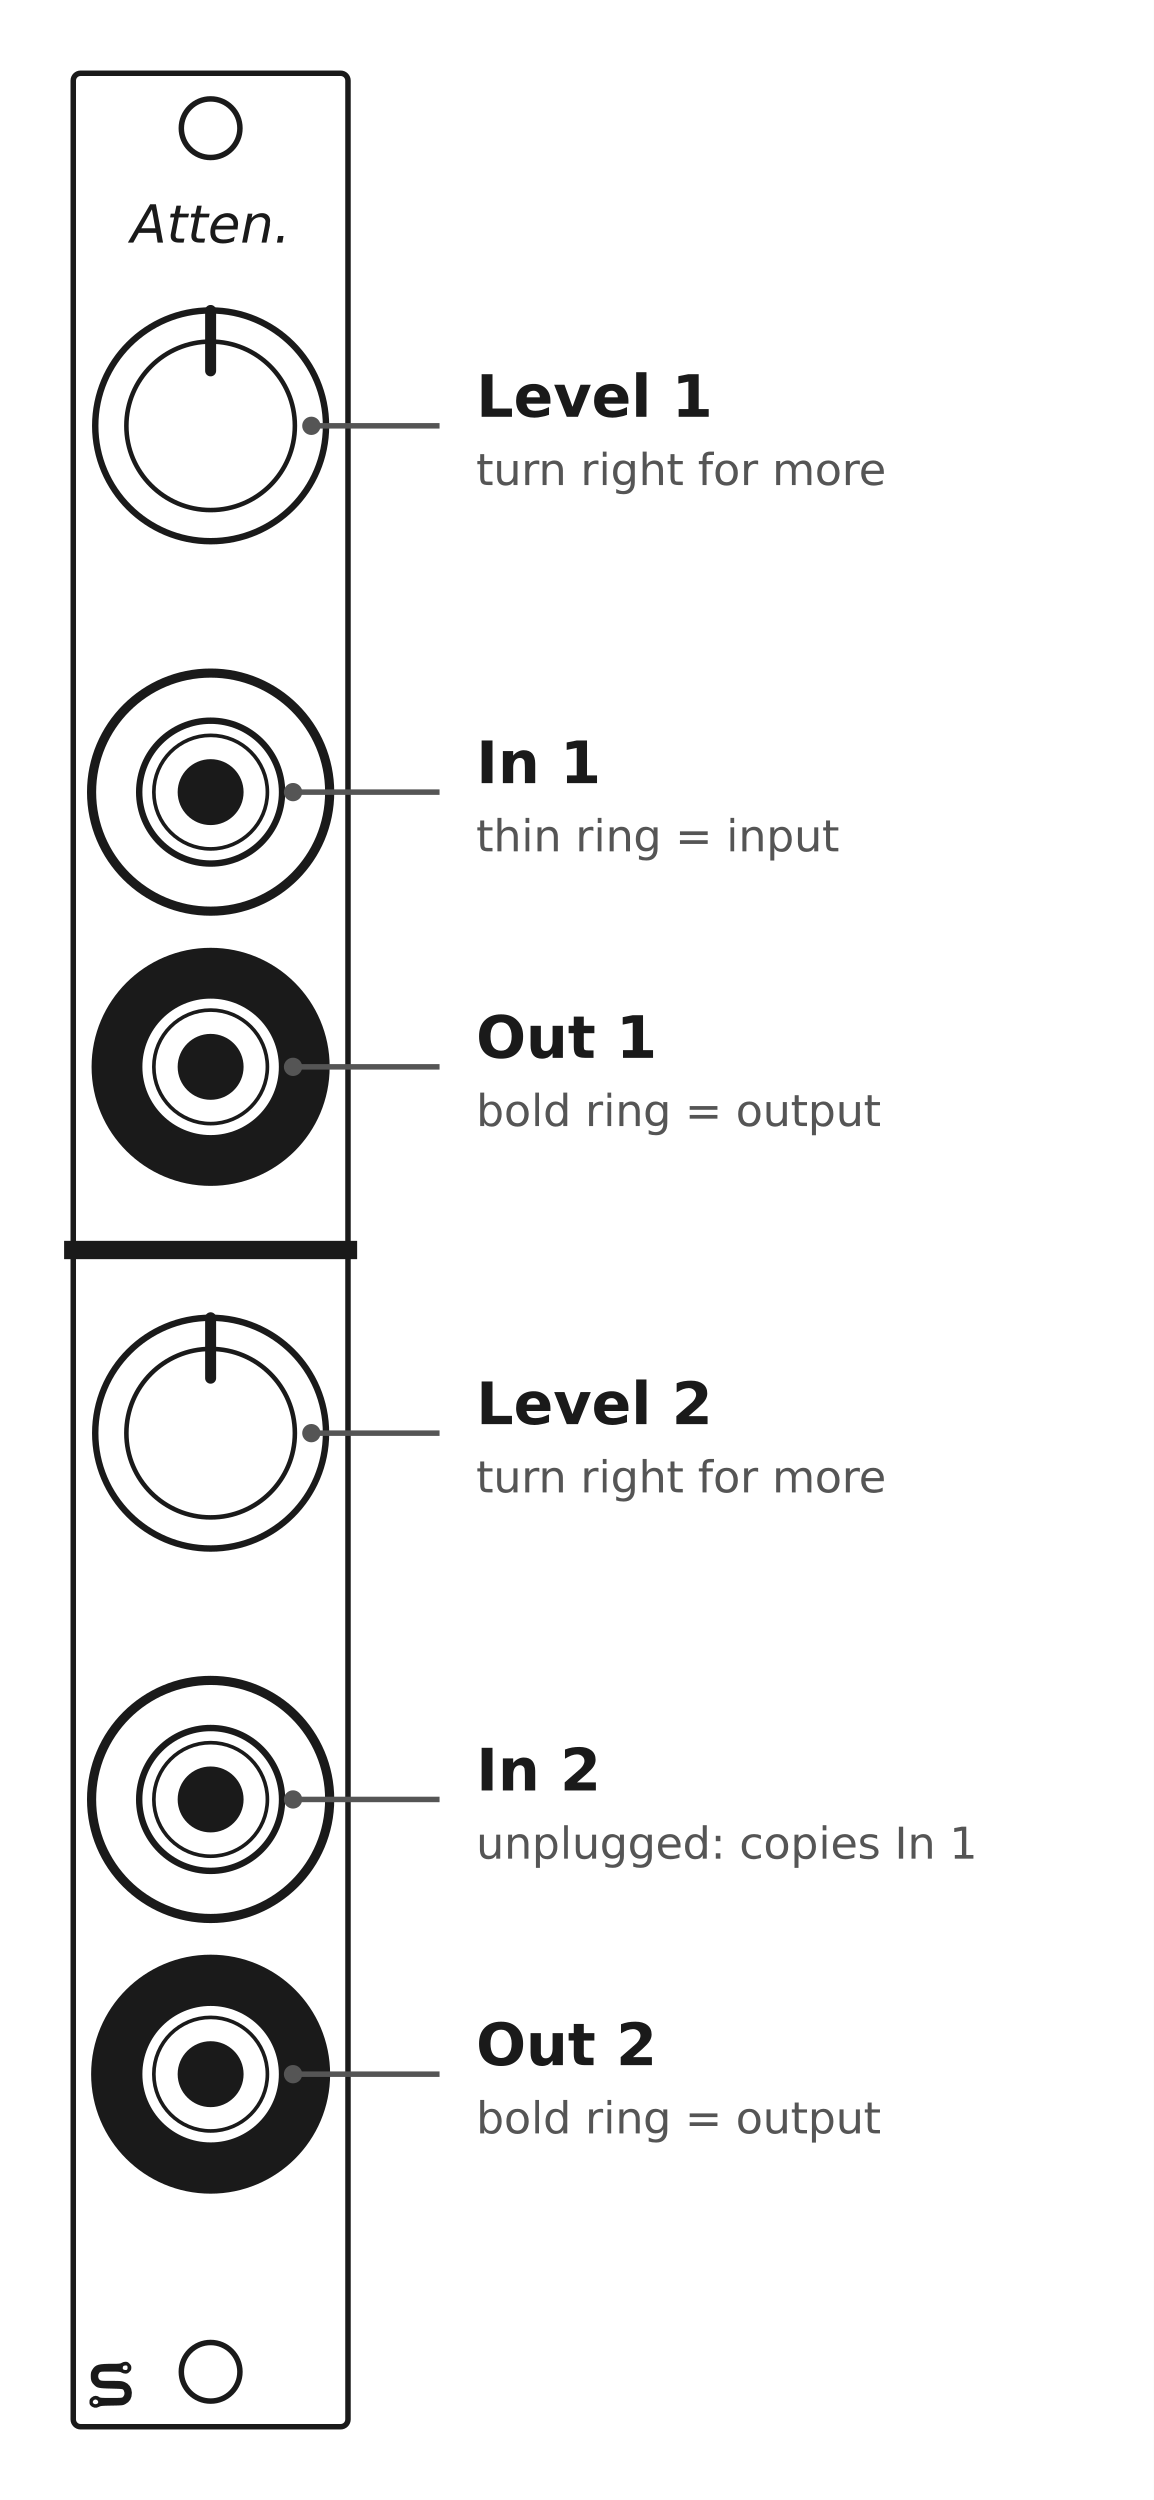
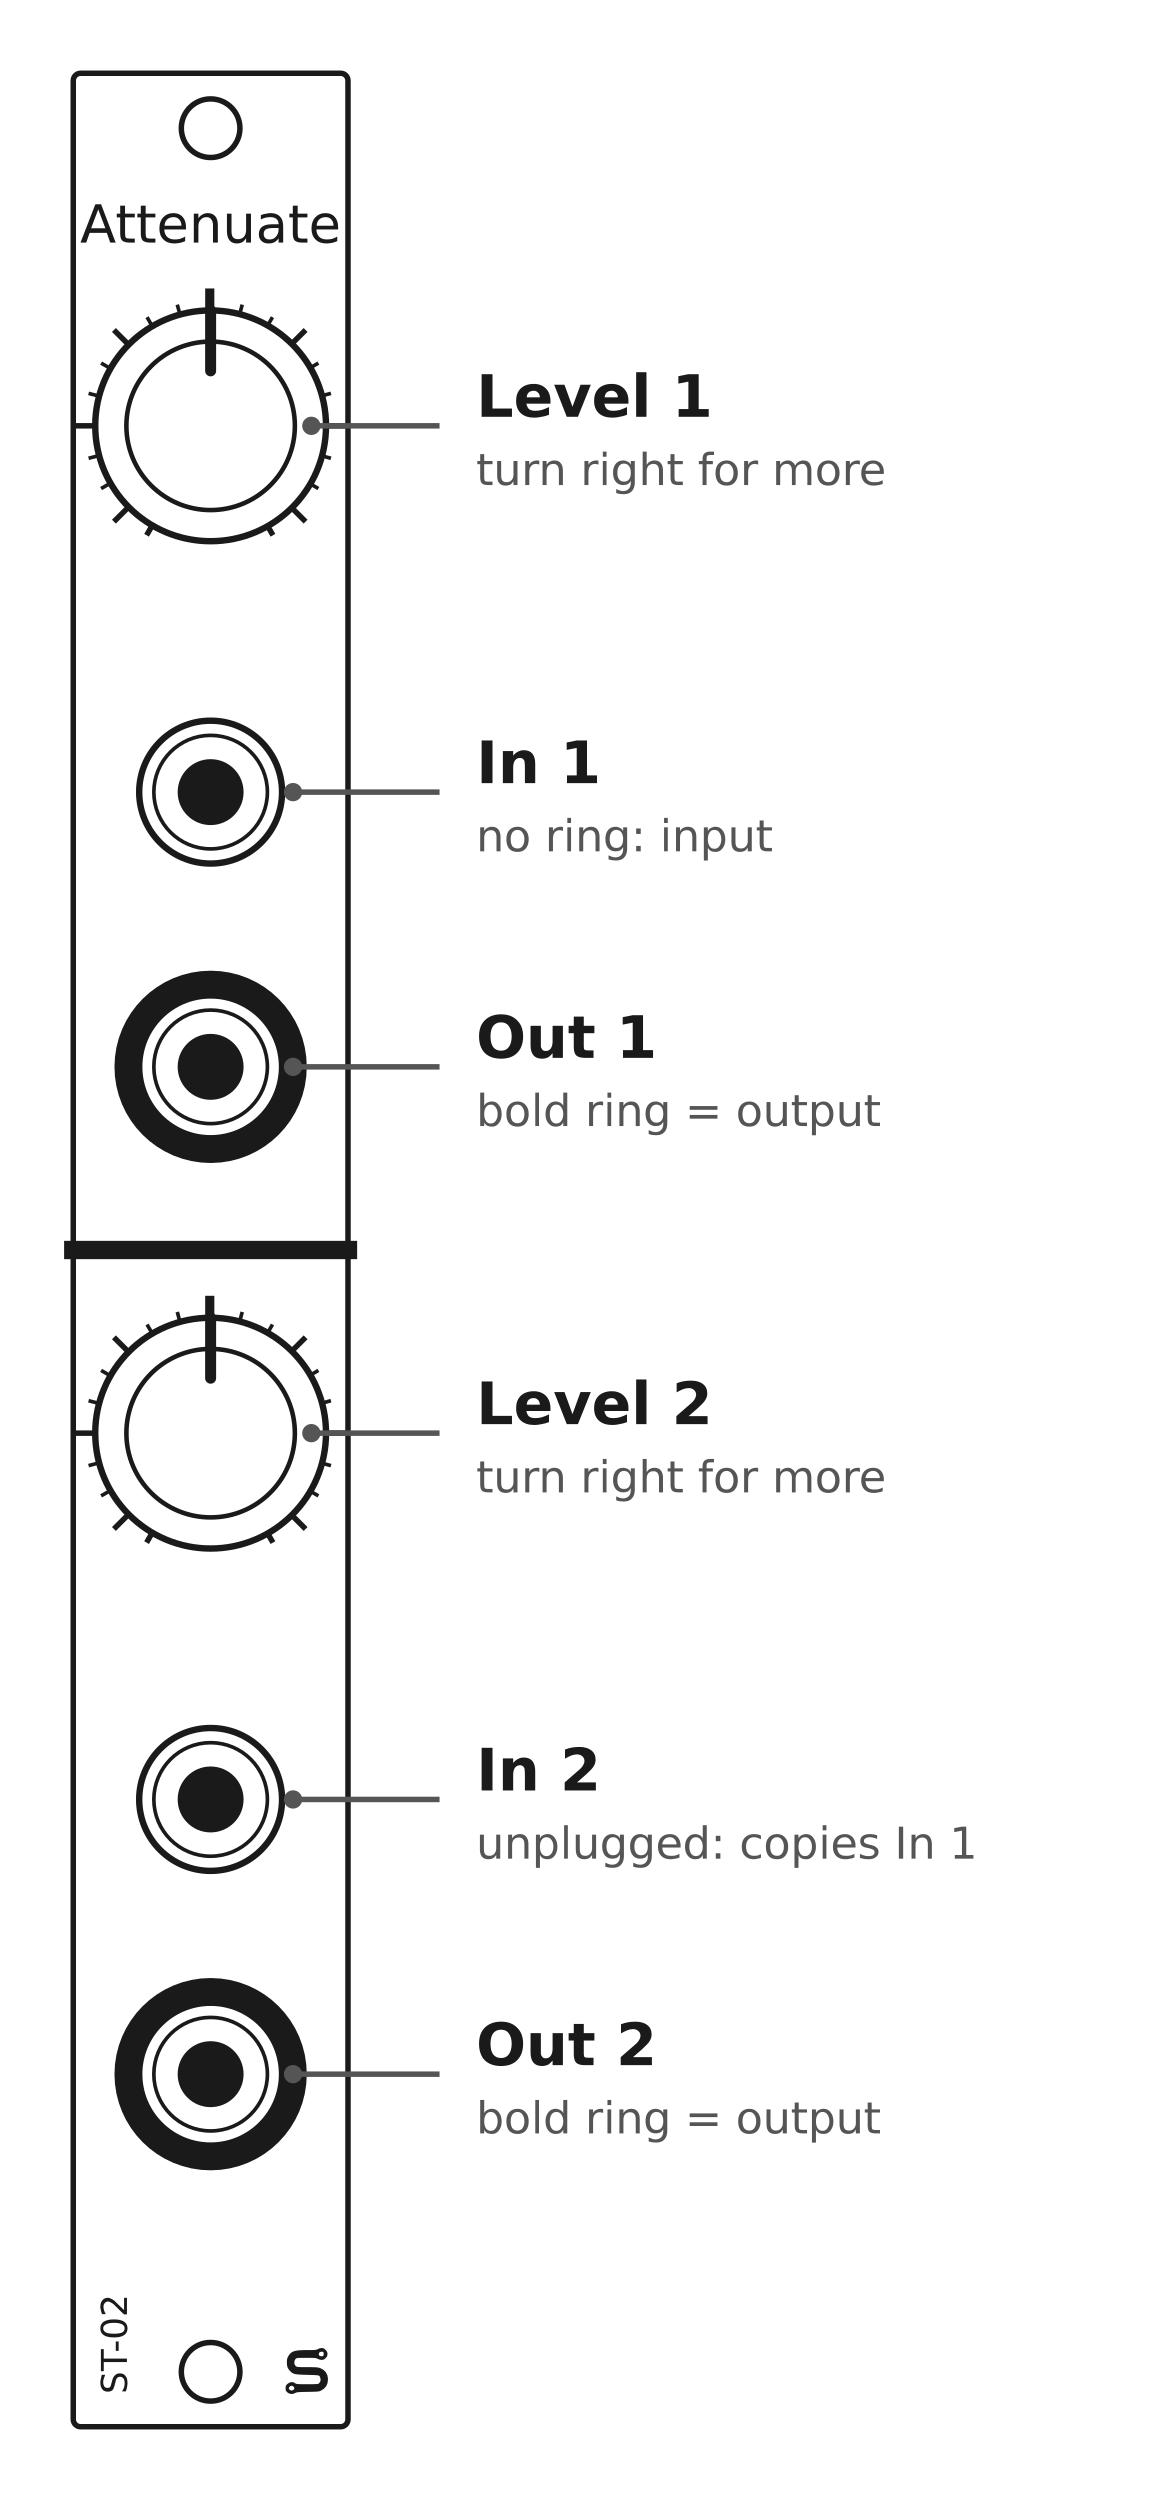
<svg xmlns="http://www.w3.org/2000/svg" viewBox="138.5 19.25 63.0 136.5" width="252" height="546">
  <rect x="138.5" y="19.25" width="63.0" height="136.5" fill="#fff" />
  <rect x="142.5" y="23.25" width="15.0" height="128.5" rx="0.4" fill="#fff" stroke="#1a1a1a" stroke-width="0.3" />
-   <polygon points="145.434,148.209 145.498,148.239 145.57,148.304 145.571,148.305 145.635,148.38 145.664,148.448 145.671,148.53 145.663,148.615 145.633,148.682 145.571,148.751 145.498,148.815 145.43,148.844 145.353,148.851 145.239,148.834 145.141,148.794 145.104,148.774 145.061,148.76 145.004,148.75 144.923,148.743 144.81,148.74 144.655,148.738 144.518,148.738 144.333,148.738 144.195,148.74 144.097,148.743 144.031,148.749 143.987,148.759 143.957,148.775 143.934,148.795 143.926,148.803 143.876,148.892 143.86,148.998 143.879,149.101 143.932,149.181 143.939,149.188 143.968,149.208 144.002,149.222 144.049,149.233 144.118,149.24 144.217,149.244 144.354,149.246 144.539,149.246 144.573,149.246 144.771,149.247 144.922,149.249 145.035,149.254 145.121,149.262 145.19,149.274 145.25,149.291 145.287,149.304 145.455,149.394 145.581,149.522 145.664,149.681 145.698,149.868 145.699,149.904 145.678,150.105 145.612,150.272 145.5,150.408 145.352,150.509 145.302,150.534 145.256,150.554 145.205,150.568 145.14,150.578 145.053,150.584 144.934,150.589 144.776,150.593 144.602,150.596 144.399,150.6 144.243,150.604 144.128,150.61 144.045,150.617 143.987,150.628 143.944,150.642 143.911,150.659 143.779,150.71 143.645,150.707 143.52,150.654 143.485,150.626 143.424,150.565 143.394,150.509 143.385,150.43 143.385,150.401 143.563,150.401 143.567,150.425 143.613,150.491 143.688,150.521 143.775,150.51 143.83,150.48 143.863,150.425 143.855,150.361 143.814,150.303 143.749,150.267 143.712,150.262 143.64,150.283 143.585,150.336 143.563,150.401 143.385,150.401 143.385,150.397 143.39,150.306 143.413,150.243 143.465,150.183 143.489,150.16 143.603,150.086 143.725,150.061 143.842,150.085 143.901,150.121 143.928,150.14 143.962,150.154 144.009,150.164 144.078,150.171 144.177,150.175 144.314,150.177 144.497,150.177 144.568,150.177 144.767,150.177 144.917,150.176 145.026,150.172 145.103,150.167 145.154,150.158 145.187,150.146 145.211,150.129 145.219,150.122 145.284,150.02 145.299,149.903 145.265,149.785 145.237,149.74 145.22,149.721 145.196,149.707 145.155,149.696 145.092,149.688 144.999,149.681 144.869,149.676 144.694,149.671 144.566,149.667 144.338,149.661 144.158,149.653 144.02,149.641 143.913,149.625 143.831,149.603 143.765,149.572 143.707,149.531 143.65,149.478 143.641,149.47 143.548,149.363 143.491,149.257 143.463,149.134 143.456,148.992 143.459,148.871 143.472,148.784 143.5,148.709 143.533,148.648 143.584,148.572 145.2,148.572 145.24,148.628 145.325,148.652 145.349,148.653 145.419,148.645 145.452,148.612 145.461,148.585 145.467,148.506 145.459,148.456 145.436,148.416 145.387,148.403 145.338,148.405 145.262,148.42 145.221,148.459 145.208,148.489 145.2,148.572 143.584,148.572 143.6,148.548 143.674,148.47 143.763,148.41 143.874,148.368 144.014,148.339 144.192,148.323 144.415,148.315 144.554,148.314 144.738,148.314 144.875,148.312 144.974,148.307 145.043,148.299 145.092,148.287 145.129,148.27 145.149,148.258 145.25,148.216 145.352,148.202 145.434,148.209" fill="#1a1a1a" />
-   <circle cx="150.0" cy="62.5" r="6.5" fill="none" stroke="#1a1a1a" stroke-width="0.5" />
-   <circle cx="150.0" cy="77.5" r="5.0" fill="none" stroke="#1a1a1a" stroke-width="3.0" />
-   <circle cx="150.0" cy="117.5" r="6.5" fill="none" stroke="#1a1a1a" stroke-width="0.5" />
-   <circle cx="150.0" cy="132.5" r="5.025" fill="none" stroke="#1a1a1a" stroke-width="3.0" />
+   <polygon points="156.142,147.459 156.206,147.489 156.278,147.554 156.279,147.555 156.342,147.63 156.372,147.698 156.379,147.78 156.371,147.865 156.34,147.932 156.279,148.001 156.206,148.065 156.138,148.094 156.06,148.101 155.947,148.084 155.849,148.044 155.812,148.024 155.769,148.01 155.711,148 155.631,147.993 155.517,147.99 155.363,147.988 155.226,147.988 155.041,147.988 154.903,147.99 154.805,147.993 154.739,147.999 154.695,148.009 154.665,148.025 154.642,148.045 154.634,148.053 154.584,148.142 154.568,148.248 154.587,148.351 154.64,148.431 154.647,148.438 154.676,148.458 154.71,148.472 154.757,148.483 154.826,148.49 154.925,148.494 155.062,148.496 155.246,148.496 155.281,148.496 155.479,148.497 155.629,148.499 155.743,148.504 155.829,148.512 155.898,148.524 155.958,148.541 155.995,148.554 156.162,148.644 156.289,148.772 156.372,148.931 156.406,149.118 156.407,149.154 156.386,149.355 156.32,149.522 156.208,149.658 156.06,149.759 156.01,149.784 155.963,149.804 155.912,149.818 155.848,149.828 155.761,149.834 155.642,149.839 155.483,149.843 155.31,149.846 155.107,149.85 154.951,149.854 154.836,149.86 154.753,149.867 154.694,149.878 154.652,149.892 154.619,149.909 154.487,149.96 154.353,149.957 154.228,149.904 154.193,149.876 154.131,149.815 154.102,149.759 154.093,149.68 154.093,149.651 154.271,149.651 154.274,149.675 154.321,149.741 154.396,149.771 154.482,149.76 154.537,149.73 154.571,149.675 154.563,149.611 154.522,149.553 154.457,149.517 154.42,149.512 154.348,149.533 154.293,149.586 154.271,149.651 154.093,149.651 154.093,149.647 154.098,149.556 154.12,149.493 154.173,149.433 154.197,149.41 154.311,149.336 154.433,149.311 154.549,149.335 154.609,149.371 154.636,149.39 154.67,149.404 154.717,149.414 154.786,149.421 154.885,149.425 155.022,149.427 155.205,149.427 155.276,149.427 155.475,149.427 155.625,149.426 155.734,149.422 155.811,149.417 155.862,149.408 155.895,149.396 155.919,149.379 155.927,149.372 155.992,149.27 156.007,149.153 155.973,149.035 155.945,148.99 155.928,148.971 155.903,148.957 155.863,148.946 155.8,148.938 155.707,148.931 155.577,148.926 155.401,148.921 155.274,148.917 155.046,148.911 154.866,148.903 154.727,148.891 154.621,148.875 154.539,148.853 154.473,148.822 154.415,148.781 154.358,148.728 154.349,148.72 154.256,148.613 154.199,148.507 154.171,148.384 154.164,148.242 154.167,148.121 154.18,148.034 154.208,147.959 154.241,147.898 154.292,147.822 155.908,147.822 155.948,147.878 156.033,147.902 156.057,147.903 156.127,147.895 156.16,147.862 156.169,147.835 156.175,147.756 156.167,147.706 156.144,147.666 156.095,147.653 156.045,147.655 155.97,147.67 155.929,147.709 155.916,147.739 155.908,147.822 154.292,147.822 154.308,147.798 154.382,147.72 154.471,147.66 154.582,147.618 154.722,147.589 154.9,147.573 155.123,147.565 155.262,147.564 155.446,147.564 155.583,147.562 155.682,147.557 155.751,147.549 155.8,147.537 155.837,147.52 155.857,147.508 155.958,147.466 156.06,147.452 156.142,147.459" fill="#1a1a1a" />
+   <circle cx="150.0" cy="77.5" r="3.0" fill="none" stroke="#1a1a1a" stroke-width="4.5" />
+   <circle cx="150.0" cy="132.5" r="3.0" fill="none" stroke="#1a1a1a" stroke-width="4.5" />
  <line x1="142.5" y1="87.5" x2="157.5" y2="87.5" stroke="#1a1a1a" stroke-width="1.0" stroke-linecap="square" />
-   <text x="150.0" y="31.5" font-family="DejaVu Sans, Helvetica, Arial, sans-serif" font-size="2.875" font-style="italic" fill="#1a1a1a" text-anchor="middle" dominant-baseline="central">Atten.</text>
+   <line x1="146.453" y1="42.5" x2="142.703" y2="42.5" stroke="#1a1a1a" stroke-width="0.3" stroke-linecap="square" />
+   <line x1="146.453" y1="97.5" x2="142.703" y2="97.5" stroke="#1a1a1a" stroke-width="0.3" stroke-linecap="square" />
+   <line x1="146.572" y1="41.594" x2="143.433" y2="40.753" stroke="#1a1a1a" stroke-width="0.2" stroke-linecap="square" />
+   <line x1="146.572" y1="43.406" x2="143.433" y2="44.247" stroke="#1a1a1a" stroke-width="0.2" stroke-linecap="square" />
+   <line x1="146.572" y1="96.594" x2="143.433" y2="95.753" stroke="#1a1a1a" stroke-width="0.2" stroke-linecap="square" />
+   <line x1="146.572" y1="98.406" x2="143.433" y2="99.247" stroke="#1a1a1a" stroke-width="0.2" stroke-linecap="square" />
+   <line x1="146.922" y1="40.75" x2="144.107" y2="39.125" stroke="#1a1a1a" stroke-width="0.2" stroke-linecap="square" />
+   <line x1="146.922" y1="44.25" x2="144.107" y2="45.875" stroke="#1a1a1a" stroke-width="0.2" stroke-linecap="square" />
+   <line x1="146.922" y1="95.75" x2="144.107" y2="94.125" stroke="#1a1a1a" stroke-width="0.2" stroke-linecap="square" />
+   <line x1="146.922" y1="99.25" x2="144.107" y2="100.875" stroke="#1a1a1a" stroke-width="0.2" stroke-linecap="square" />
+   <line x1="147.478" y1="40.025" x2="144.826" y2="37.373" stroke="#1a1a1a" stroke-width="0.3" stroke-linecap="square" />
+   <line x1="147.478" y1="44.975" x2="144.826" y2="47.627" stroke="#1a1a1a" stroke-width="0.3" stroke-linecap="square" />
+   <line x1="147.478" y1="95.025" x2="144.826" y2="92.373" stroke="#1a1a1a" stroke-width="0.3" stroke-linecap="square" />
+   <line x1="147.478" y1="99.975" x2="144.826" y2="102.627" stroke="#1a1a1a" stroke-width="0.3" stroke-linecap="square" />
+   <line x1="148.203" y1="39.469" x2="146.578" y2="36.654" stroke="#1a1a1a" stroke-width="0.2" stroke-linecap="square" />
+   <line x1="148.203" y1="45.531" x2="146.578" y2="48.346" stroke="#1a1a1a" stroke-width="0.3" stroke-linecap="square" />
+   <line x1="148.203" y1="94.469" x2="146.578" y2="91.654" stroke="#1a1a1a" stroke-width="0.2" stroke-linecap="square" />
+   <line x1="148.203" y1="100.531" x2="146.578" y2="103.346" stroke="#1a1a1a" stroke-width="0.3" stroke-linecap="square" />
+   <line x1="149.047" y1="39.119" x2="148.206" y2="35.98" stroke="#1a1a1a" stroke-width="0.2" stroke-linecap="square" />
+   <line x1="149.047" y1="94.119" x2="148.206" y2="90.98" stroke="#1a1a1a" stroke-width="0.2" stroke-linecap="square" />
+   <line x1="149.953" y1="39.0" x2="149.953" y2="35.25" stroke="#1a1a1a" stroke-width="0.5" stroke-linecap="square" />
+   <line x1="149.953" y1="94.0" x2="149.953" y2="90.25" stroke="#1a1a1a" stroke-width="0.5" stroke-linecap="square" />
+   <line x1="150.859" y1="39.119" x2="151.7" y2="35.98" stroke="#1a1a1a" stroke-width="0.2" stroke-linecap="square" />
+   <line x1="150.859" y1="94.119" x2="151.7" y2="90.98" stroke="#1a1a1a" stroke-width="0.2" stroke-linecap="square" />
+   <line x1="151.703" y1="39.469" x2="153.328" y2="36.654" stroke="#1a1a1a" stroke-width="0.2" stroke-linecap="square" />
+   <line x1="151.703" y1="45.531" x2="153.328" y2="48.346" stroke="#1a1a1a" stroke-width="0.3" stroke-linecap="square" />
+   <line x1="151.703" y1="94.469" x2="153.328" y2="91.654" stroke="#1a1a1a" stroke-width="0.2" stroke-linecap="square" />
+   <line x1="151.703" y1="100.531" x2="153.328" y2="103.346" stroke="#1a1a1a" stroke-width="0.3" stroke-linecap="square" />
+   <line x1="152.428" y1="40.025" x2="155.079" y2="37.373" stroke="#1a1a1a" stroke-width="0.3" stroke-linecap="square" />
+   <line x1="152.428" y1="44.975" x2="155.079" y2="47.627" stroke="#1a1a1a" stroke-width="0.3" stroke-linecap="square" />
+   <line x1="152.428" y1="95.025" x2="155.079" y2="92.373" stroke="#1a1a1a" stroke-width="0.3" stroke-linecap="square" />
+   <line x1="152.428" y1="99.975" x2="155.079" y2="102.627" stroke="#1a1a1a" stroke-width="0.3" stroke-linecap="square" />
+   <line x1="152.984" y1="40.75" x2="155.798" y2="39.125" stroke="#1a1a1a" stroke-width="0.2" stroke-linecap="square" />
+   <line x1="152.984" y1="44.25" x2="155.798" y2="45.875" stroke="#1a1a1a" stroke-width="0.2" stroke-linecap="square" />
+   <line x1="152.984" y1="95.75" x2="155.798" y2="94.125" stroke="#1a1a1a" stroke-width="0.2" stroke-linecap="square" />
+   <line x1="152.984" y1="99.25" x2="155.798" y2="100.875" stroke="#1a1a1a" stroke-width="0.2" stroke-linecap="square" />
+   <line x1="153.334" y1="41.594" x2="156.473" y2="40.753" stroke="#1a1a1a" stroke-width="0.2" stroke-linecap="square" />
+   <line x1="153.334" y1="43.406" x2="156.473" y2="44.247" stroke="#1a1a1a" stroke-width="0.2" stroke-linecap="square" />
+   <line x1="153.334" y1="96.594" x2="156.473" y2="95.753" stroke="#1a1a1a" stroke-width="0.2" stroke-linecap="square" />
+   <line x1="153.334" y1="98.406" x2="156.473" y2="99.247" stroke="#1a1a1a" stroke-width="0.2" stroke-linecap="square" />
+   <line x1="153.453" y1="42.5" x2="157.203" y2="42.5" stroke="#1a1a1a" stroke-width="0.3" stroke-linecap="square" />
+   <line x1="153.453" y1="97.5" x2="157.203" y2="97.5" stroke="#1a1a1a" stroke-width="0.3" stroke-linecap="square" />
+   <text x="144.75" y="149.96" font-family="DejaVu Sans, Helvetica, Arial, sans-serif" font-size="1.955" fill="#1a1a1a" text-anchor="start" dominant-baseline="central" transform="rotate(-90.0 144.75 149.9597)">ST-02</text>
+   <text x="150.0" y="31.5" font-family="DejaVu Sans, Helvetica, Arial, sans-serif" font-size="2.875" fill="#1a1a1a" text-anchor="middle" dominant-baseline="central">Attenuate</text>
  <circle cx="150.0" cy="148.75" r="1.6" fill="#fff" stroke="#1a1a1a" stroke-width="0.3" />
  <circle cx="150.0" cy="77.5" r="3.9" fill="#fff" stroke="#1a1a1a" stroke-width="0.35" />
  <circle cx="150.0" cy="77.5" r="3.1" fill="none" stroke="#1a1a1a" stroke-width="0.2" />
  <circle cx="150.0" cy="77.5" r="1.8" fill="#1a1a1a" />
  <circle cx="150.0" cy="26.25" r="1.6" fill="#fff" stroke="#1a1a1a" stroke-width="0.3" />
  <circle cx="150.0" cy="97.5" r="6.3" fill="#fff" stroke="#1a1a1a" stroke-width="0.35" />
  <circle cx="150.0" cy="97.5" r="4.6" fill="#fff" stroke="#1a1a1a" stroke-width="0.25" />
  <line x1="150.0" y1="91.2" x2="150.0" y2="94.5" stroke="#1a1a1a" stroke-width="0.6" stroke-linecap="round" />
  <circle cx="150.0" cy="132.5" r="3.9" fill="#fff" stroke="#1a1a1a" stroke-width="0.35" />
  <circle cx="150.0" cy="132.5" r="3.1" fill="none" stroke="#1a1a1a" stroke-width="0.2" />
  <circle cx="150.0" cy="132.5" r="1.8" fill="#1a1a1a" />
  <circle cx="150.0" cy="117.5" r="3.9" fill="#fff" stroke="#1a1a1a" stroke-width="0.35" />
  <circle cx="150.0" cy="117.5" r="3.1" fill="none" stroke="#1a1a1a" stroke-width="0.2" />
  <circle cx="150.0" cy="117.5" r="1.8" fill="#1a1a1a" />
  <circle cx="150.0" cy="42.5" r="6.3" fill="#fff" stroke="#1a1a1a" stroke-width="0.35" />
  <circle cx="150.0" cy="42.5" r="4.6" fill="#fff" stroke="#1a1a1a" stroke-width="0.25" />
  <line x1="150.0" y1="36.2" x2="150.0" y2="39.5" stroke="#1a1a1a" stroke-width="0.6" stroke-linecap="round" />
  <circle cx="150.0" cy="62.5" r="3.9" fill="#fff" stroke="#1a1a1a" stroke-width="0.35" />
  <circle cx="150.0" cy="62.5" r="3.1" fill="none" stroke="#1a1a1a" stroke-width="0.2" />
  <circle cx="150.0" cy="62.5" r="1.8" fill="#1a1a1a" />
  <line x1="155.5" y1="42.5" x2="162.5" y2="42.5" stroke="#555" stroke-width="0.3" />
  <circle cx="155.5" cy="42.5" r="0.5" fill="#555" />
  <text x="164.5" y="40.9" font-family="DejaVu Sans, Helvetica, Arial, sans-serif" font-size="3.2" font-weight="bold" fill="#1a1a1a" dominant-baseline="central">Level 1</text>
  <text x="164.5" y="44.9" font-family="DejaVu Sans, Helvetica, Arial, sans-serif" font-size="2.4" fill="#555" dominant-baseline="central">turn right for more</text>
  <line x1="154.5" y1="62.5" x2="162.5" y2="62.5" stroke="#555" stroke-width="0.3" />
  <circle cx="154.5" cy="62.5" r="0.5" fill="#555" />
  <text x="164.5" y="60.9" font-family="DejaVu Sans, Helvetica, Arial, sans-serif" font-size="3.2" font-weight="bold" fill="#1a1a1a" dominant-baseline="central">In 1</text>
-   <text x="164.5" y="64.9" font-family="DejaVu Sans, Helvetica, Arial, sans-serif" font-size="2.4" fill="#555" dominant-baseline="central">thin ring = input</text>
+   <text x="164.5" y="64.9" font-family="DejaVu Sans, Helvetica, Arial, sans-serif" font-size="2.4" fill="#555" dominant-baseline="central">no ring: input</text>
  <line x1="154.5" y1="77.5" x2="162.5" y2="77.5" stroke="#555" stroke-width="0.3" />
  <circle cx="154.5" cy="77.5" r="0.5" fill="#555" />
  <text x="164.5" y="75.9" font-family="DejaVu Sans, Helvetica, Arial, sans-serif" font-size="3.2" font-weight="bold" fill="#1a1a1a" dominant-baseline="central">Out 1</text>
  <text x="164.5" y="79.9" font-family="DejaVu Sans, Helvetica, Arial, sans-serif" font-size="2.4" fill="#555" dominant-baseline="central">bold ring = output</text>
  <line x1="155.5" y1="97.5" x2="162.5" y2="97.5" stroke="#555" stroke-width="0.3" />
  <circle cx="155.5" cy="97.5" r="0.5" fill="#555" />
  <text x="164.5" y="95.9" font-family="DejaVu Sans, Helvetica, Arial, sans-serif" font-size="3.2" font-weight="bold" fill="#1a1a1a" dominant-baseline="central">Level 2</text>
  <text x="164.5" y="99.9" font-family="DejaVu Sans, Helvetica, Arial, sans-serif" font-size="2.4" fill="#555" dominant-baseline="central">turn right for more</text>
  <line x1="154.5" y1="117.5" x2="162.5" y2="117.5" stroke="#555" stroke-width="0.3" />
  <circle cx="154.5" cy="117.5" r="0.5" fill="#555" />
  <text x="164.5" y="115.9" font-family="DejaVu Sans, Helvetica, Arial, sans-serif" font-size="3.2" font-weight="bold" fill="#1a1a1a" dominant-baseline="central">In 2</text>
  <text x="164.5" y="119.9" font-family="DejaVu Sans, Helvetica, Arial, sans-serif" font-size="2.4" fill="#555" dominant-baseline="central">unplugged: copies In 1</text>
  <line x1="154.5" y1="132.5" x2="162.5" y2="132.5" stroke="#555" stroke-width="0.3" />
  <circle cx="154.5" cy="132.5" r="0.5" fill="#555" />
  <text x="164.5" y="130.9" font-family="DejaVu Sans, Helvetica, Arial, sans-serif" font-size="3.2" font-weight="bold" fill="#1a1a1a" dominant-baseline="central">Out 2</text>
  <text x="164.5" y="134.9" font-family="DejaVu Sans, Helvetica, Arial, sans-serif" font-size="2.4" fill="#555" dominant-baseline="central">bold ring = output</text>
</svg>
